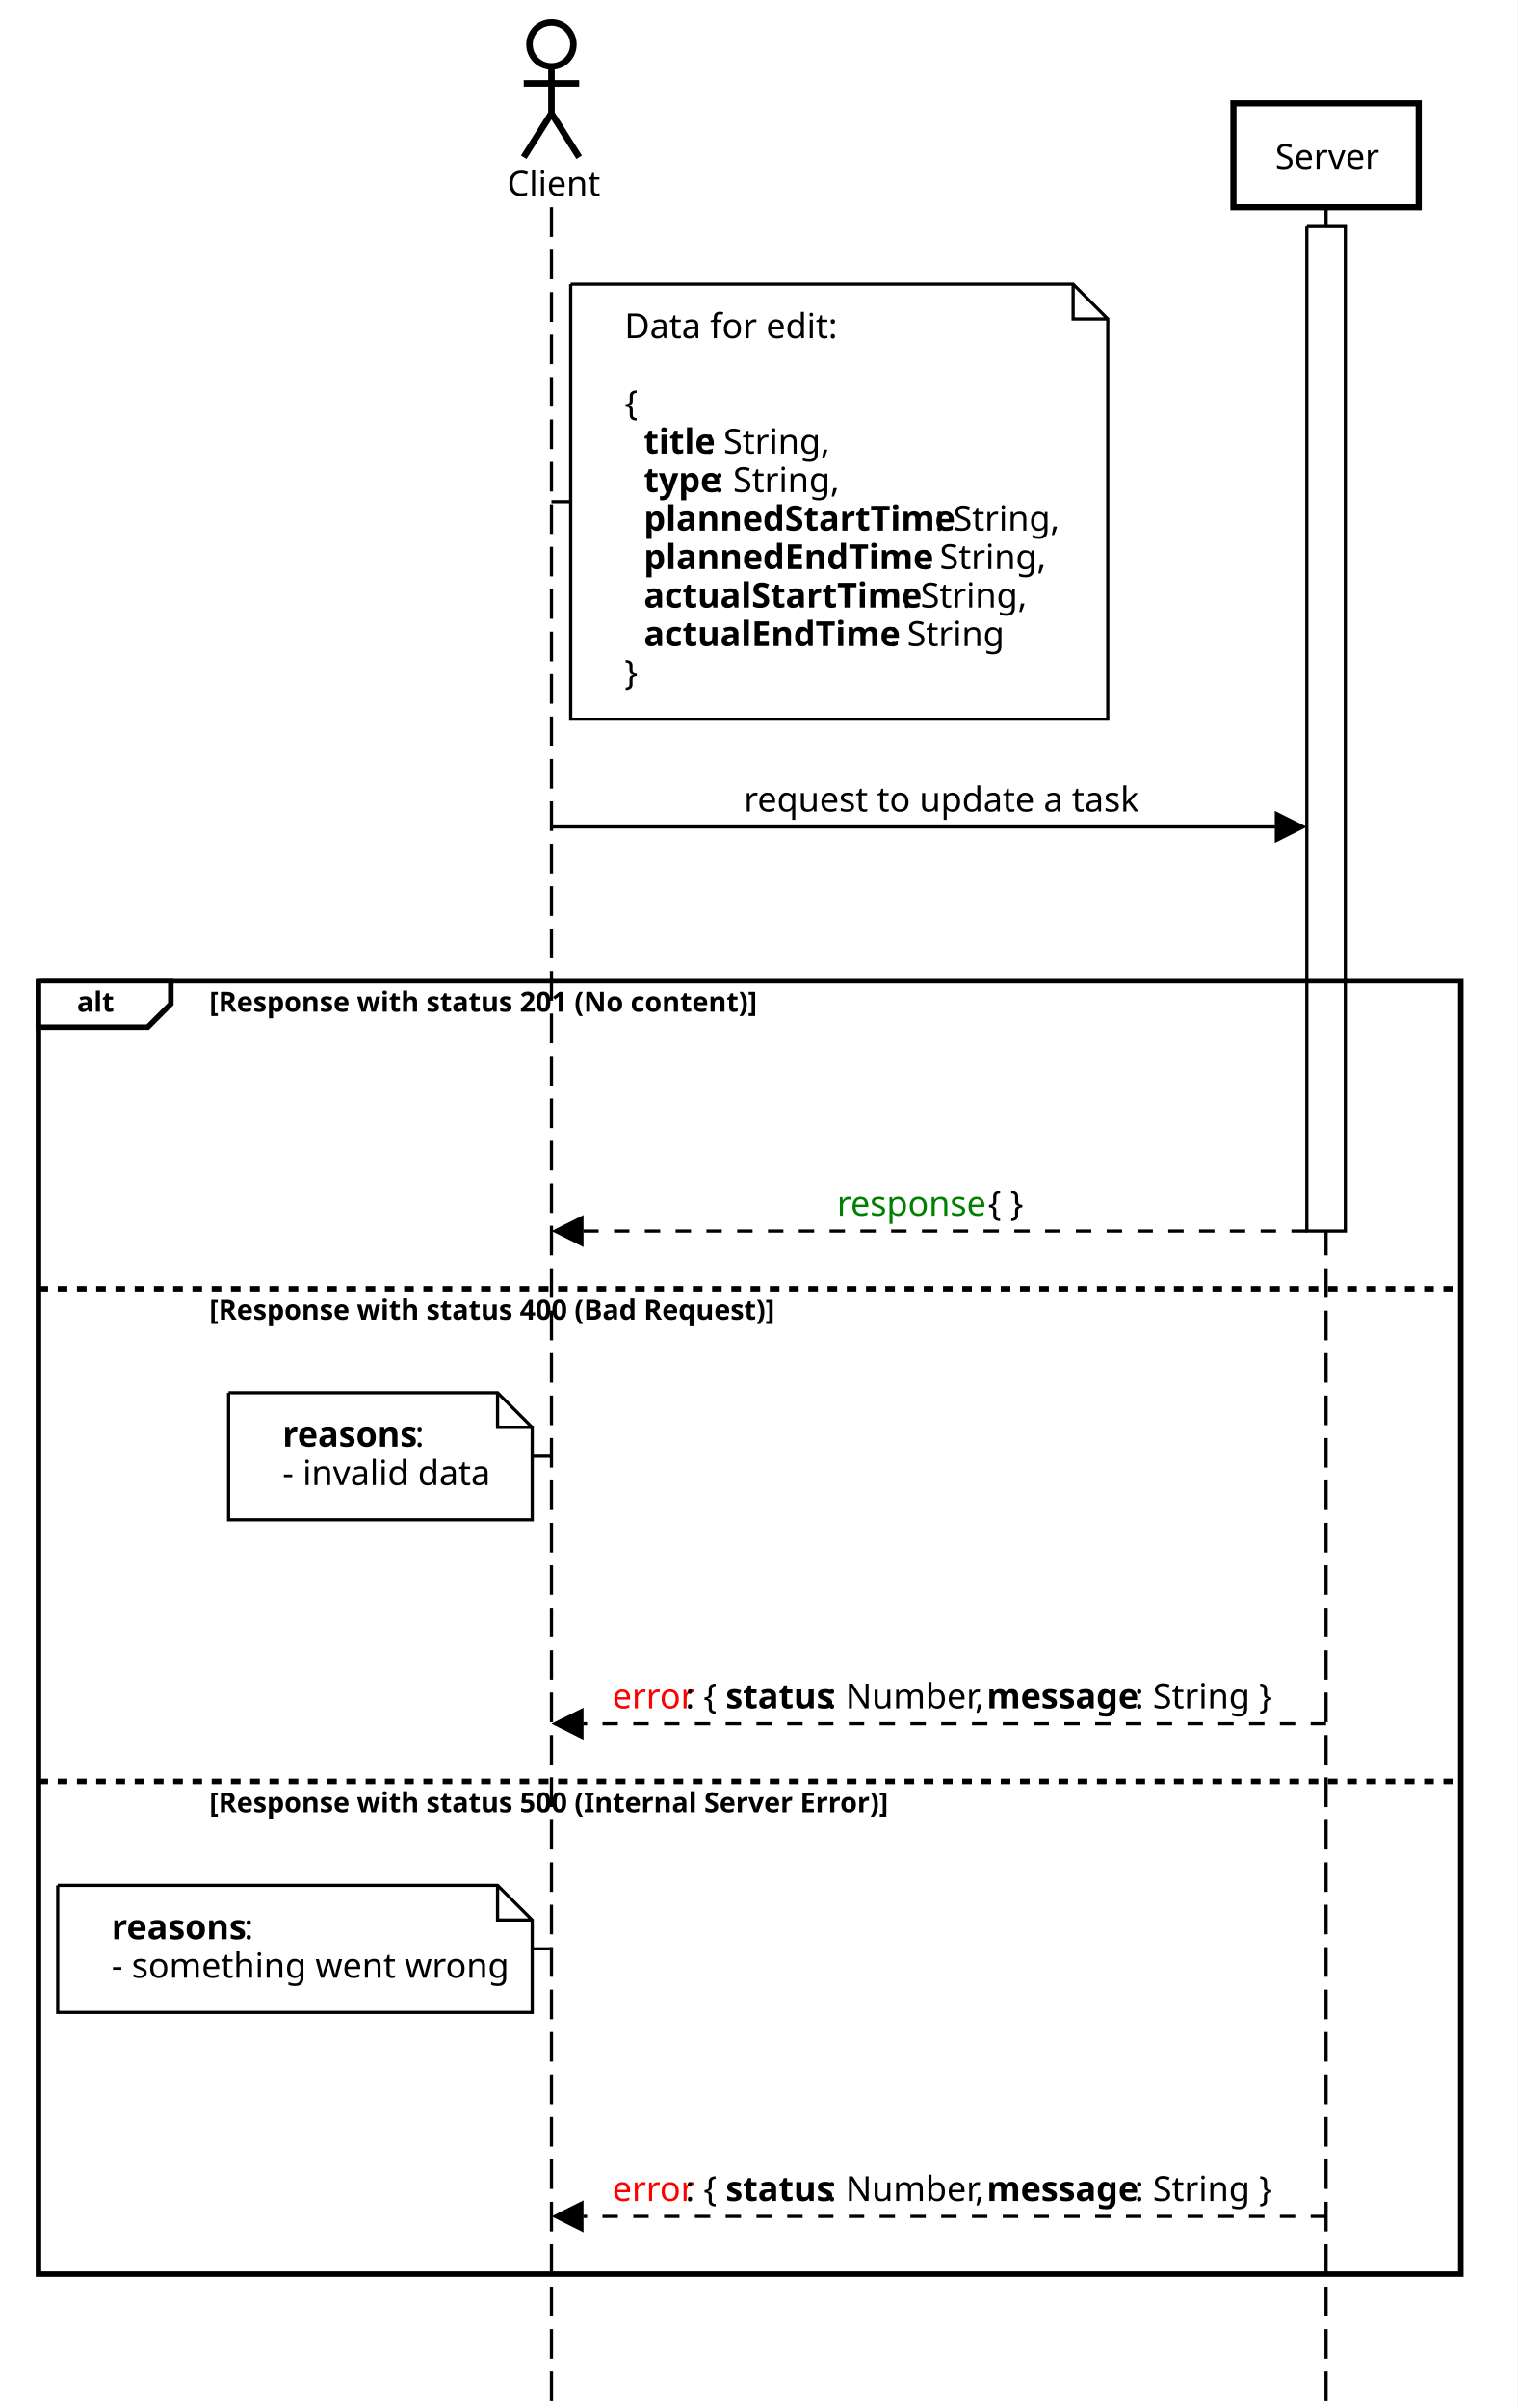
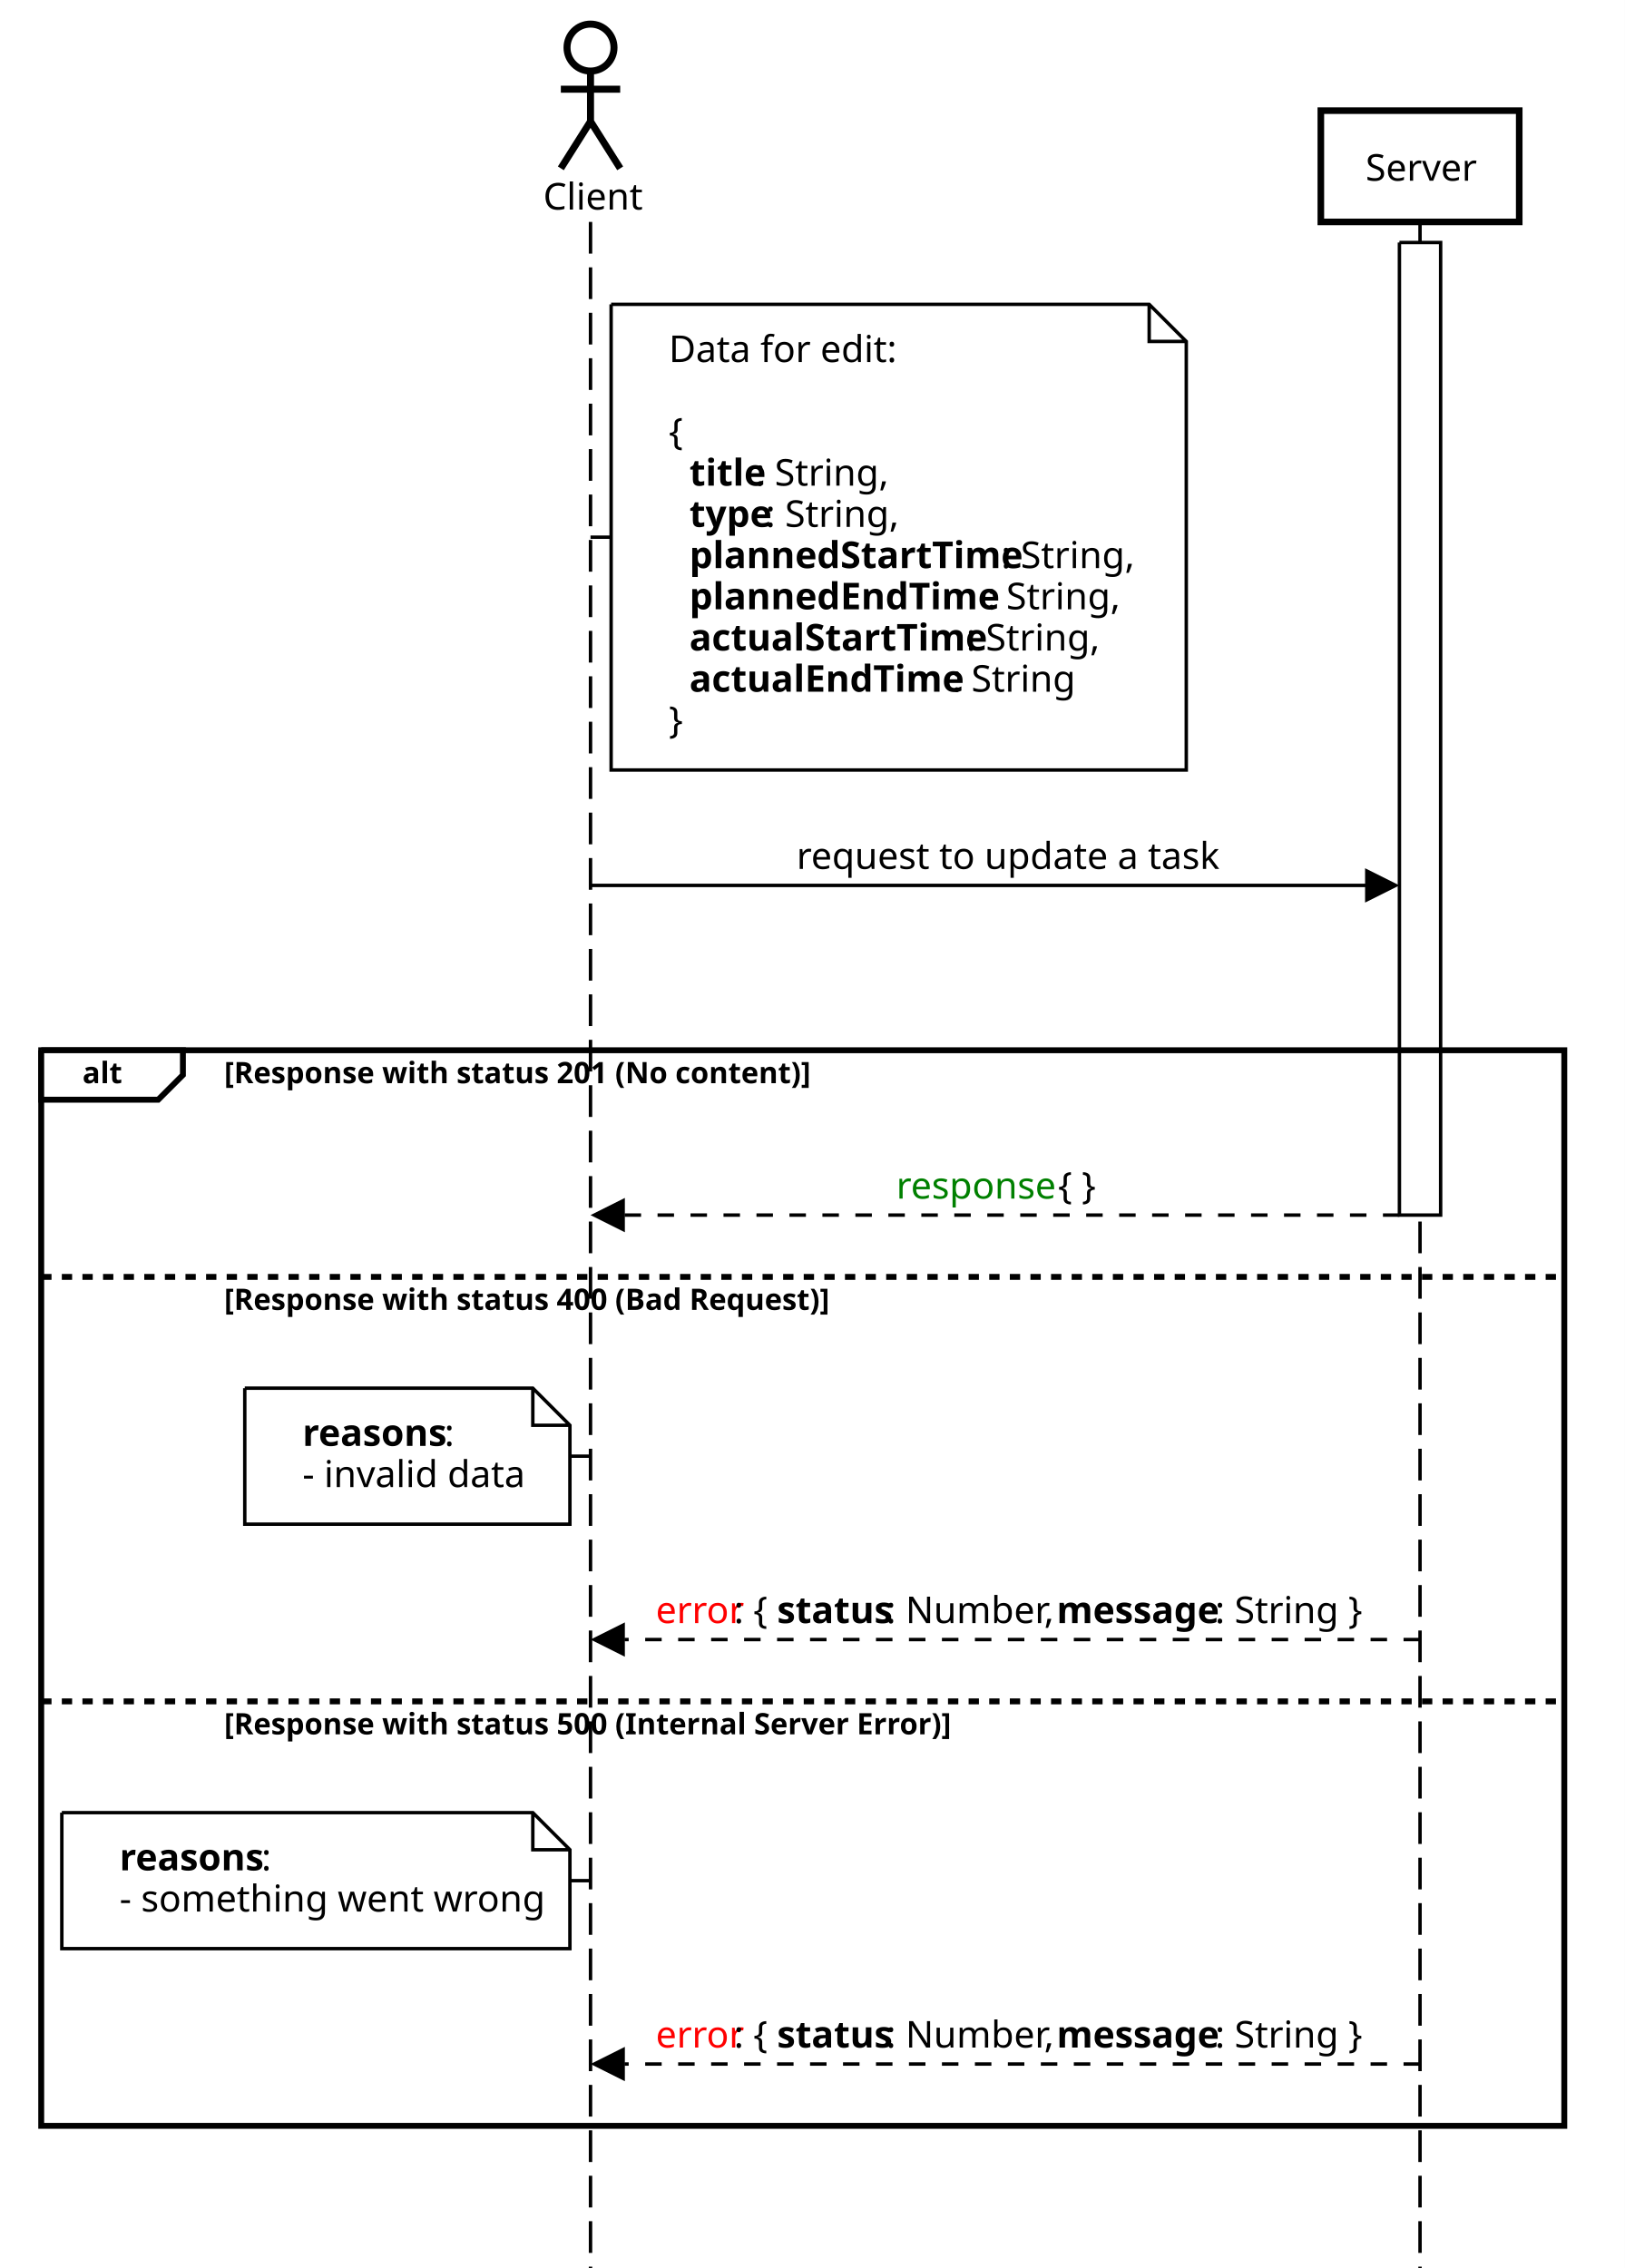
- <svg xmlns="http://www.w3.org/2000/svg" version="1.1" width="644" height="1022">
+ <svg xmlns="http://www.w3.org/2000/svg" version="1.1" width="644" height="899">
  <defs />
  <g>
    <g />
    <g />
    <g />
    <g />
    <g />
    <g />
    <g />
    <g />
    <g />
    <g />
    <g />
    <g />
    <g />
    <g />
    <g />
    <g />
    <g />
    <g />
    <g />
    <g />
    <g />
    <g />
    <g />
    <g />
    <g />
    <g />
    <g />
    <g />
    <g />
    <g />
    <g />
    <g />
    <g />
    <g />
    <g />
    <g />
    <g />
    <g />
    <g />
    <g />
    <g />
    <g />
    <g />
    <g>
-       <rect fill="white" stroke="none" x="0" y="0" width="644" height="1022" />
+       <rect fill="white" stroke="none" x="0" y="0" width="644" height="899" />
    </g>
    <g />
    <g>
-       <path fill="none" stroke="black" paint-order="fill stroke markers" d=" M 234.042 87.965 L 234.042 1022.339" stroke-miterlimit="10" stroke-width="1.361" stroke-dasharray="12.566,5.445" />
-       <path fill="none" stroke="black" paint-order="fill stroke markers" d=" M 562.807 87.965 L 562.807 1022.339" stroke-miterlimit="10" stroke-width="1.361" stroke-dasharray="12.566,5.445" />
+       <path fill="none" stroke="black" paint-order="fill stroke markers" d=" M 234.042 87.965 L 234.042 899.825" stroke-miterlimit="10" stroke-width="1.361" stroke-dasharray="12.566,5.445" />
+       <path fill="none" stroke="black" paint-order="fill stroke markers" d=" M 562.807 87.965 L 562.807 899.825" stroke-miterlimit="10" stroke-width="1.361" stroke-dasharray="12.566,5.445" />
    </g>
    <g>
      <g>
        <path fill="white" stroke="black" paint-order="fill stroke markers" d=" M 243.353 18.867 A 9.311 9.311 0 1 1 243.353 18.858 M 234.042 28.178 L 234.042 48.107 M 222.281 35.366 L 245.804 35.366 M 234.042 48.107 L 222.281 66.729 M 234.042 48.107 L 245.804 66.729" stroke-miterlimit="10" stroke-width="2.777" stroke-dasharray="" />
      </g>
      <g>
        <g />
        <text fill="black" stroke="none" font-family="sans-serif" font-size="11pt" font-style="normal" font-weight="normal" text-decoration="normal" x="215.302" y="83.065" text-anchor="start" dominant-baseline="alphabetic" xml:space="preserve">Client</text>
      </g>
      <path fill="none" stroke="none" />
      <g>
        <path fill="white" stroke="black" paint-order="fill stroke markers" d=" M 523.494 43.86 L 602.12 43.86 L 602.12 87.965 L 523.494 87.965 L 523.494 43.86 Z" stroke-miterlimit="10" stroke-width="2.614" stroke-dasharray="" />
      </g>
      <g>
        <g />
        <text fill="black" stroke="none" font-family="sans-serif" font-size="11pt" font-style="normal" font-weight="normal" text-decoration="normal" x="541.218" y="71.63" text-anchor="start" dominant-baseline="alphabetic" xml:space="preserve">Server</text>
      </g>
    </g>
    <g>
-       <path fill="white" stroke="black" paint-order="fill stroke markers" d=" M 554.639 96.133 L 570.975 96.133 L 570.975 522.481 L 554.639 522.481 L 554.639 96.133" stroke-miterlimit="10" stroke-width="1.361" stroke-dasharray="" />
+       <path fill="white" stroke="black" paint-order="fill stroke markers" d=" M 554.639 96.133 L 570.975 96.133 L 570.975 481.643 L 554.639 481.643 L 554.639 96.133" stroke-miterlimit="10" stroke-width="1.361" stroke-dasharray="" />
      <path fill="white" stroke="black" paint-order="fill stroke markers" d=" M 234.042 212.929 L 242.21 212.929 M 242.21 120.635 L 455.459 120.635 L 470.16 135.337 L 470.16 305.223 L 242.21 305.223 L 242.21 120.635 M 455.459 120.635 L 455.459 135.337 L 470.16 135.337" stroke-miterlimit="10" stroke-width="1.361" stroke-dasharray="" />
      <g>
        <text fill="black" stroke="none" font-family="sans-serif" font-size="11pt" font-style="normal" font-weight="normal" text-decoration="normal" x="265.079" y="143.505" text-anchor="start" dominant-baseline="alphabetic" xml:space="preserve">Data for edit:</text>
        <text fill="black" stroke="none" font-family="sans-serif" font-size="11pt" font-style="normal" font-weight="normal" text-decoration="normal" x="265.079" y="159.84" text-anchor="start" dominant-baseline="alphabetic" xml:space="preserve" />
        <text fill="black" stroke="none" font-family="sans-serif" font-size="11pt" font-style="normal" font-weight="normal" text-decoration="normal" x="265.079" y="176.175" text-anchor="start" dominant-baseline="alphabetic" xml:space="preserve">{</text>
        <text fill="black" stroke="none" font-family="sans-serif" font-size="11pt" font-style="normal" font-weight="normal" text-decoration="normal" x="265.079" y="192.51" text-anchor="start" dominant-baseline="alphabetic" xml:space="preserve">  </text>
        <text fill="black" stroke="none" font-family="sans-serif" font-size="11pt" font-style="normal" font-weight="bold" text-decoration="normal" x="273.225" y="192.51" text-anchor="start" dominant-baseline="alphabetic" xml:space="preserve">title</text>
        <text fill="black" stroke="none" font-family="sans-serif" font-size="11pt" font-style="normal" font-weight="normal" text-decoration="normal" x="299.288" y="192.51" text-anchor="start" dominant-baseline="alphabetic" xml:space="preserve">: String,</text>
        <text fill="black" stroke="none" font-family="sans-serif" font-size="11pt" font-style="normal" font-weight="normal" text-decoration="normal" x="265.079" y="208.846" text-anchor="start" dominant-baseline="alphabetic" xml:space="preserve">  </text>
        <text fill="black" stroke="none" font-family="sans-serif" font-size="11pt" font-style="normal" font-weight="bold" text-decoration="normal" x="273.225" y="208.846" text-anchor="start" dominant-baseline="alphabetic" xml:space="preserve">type</text>
        <text fill="black" stroke="none" font-family="sans-serif" font-size="11pt" font-style="normal" font-weight="normal" text-decoration="normal" x="303.369" y="208.846" text-anchor="start" dominant-baseline="alphabetic" xml:space="preserve">: String,</text>
        <text fill="black" stroke="none" font-family="sans-serif" font-size="11pt" font-style="normal" font-weight="normal" text-decoration="normal" x="265.079" y="225.181" text-anchor="start" dominant-baseline="alphabetic" xml:space="preserve">  </text>
        <text fill="black" stroke="none" font-family="sans-serif" font-size="11pt" font-style="normal" font-weight="bold" text-decoration="normal" x="273.225" y="225.181" text-anchor="start" dominant-baseline="alphabetic" xml:space="preserve">plannedStartTime</text>
        <text fill="black" stroke="none" font-family="sans-serif" font-size="11pt" font-style="normal" font-weight="normal" text-decoration="normal" x="396.776" y="225.181" text-anchor="start" dominant-baseline="alphabetic" xml:space="preserve">: String,</text>
        <text fill="black" stroke="none" font-family="sans-serif" font-size="11pt" font-style="normal" font-weight="normal" text-decoration="normal" x="265.079" y="241.516" text-anchor="start" dominant-baseline="alphabetic" xml:space="preserve">  </text>
        <text fill="black" stroke="none" font-family="sans-serif" font-size="11pt" font-style="normal" font-weight="bold" text-decoration="normal" x="273.225" y="241.516" text-anchor="start" dominant-baseline="alphabetic" xml:space="preserve">plannedEndTime</text>
        <text fill="black" stroke="none" font-family="sans-serif" font-size="11pt" font-style="normal" font-weight="normal" text-decoration="normal" x="391.064" y="241.516" text-anchor="start" dominant-baseline="alphabetic" xml:space="preserve">: String,</text>
        <text fill="black" stroke="none" font-family="sans-serif" font-size="11pt" font-style="normal" font-weight="normal" text-decoration="normal" x="265.079" y="257.851" text-anchor="start" dominant-baseline="alphabetic" xml:space="preserve">  </text>
        <text fill="black" stroke="none" font-family="sans-serif" font-size="11pt" font-style="normal" font-weight="bold" text-decoration="normal" x="273.225" y="257.851" text-anchor="start" dominant-baseline="alphabetic" xml:space="preserve">actualStartTime</text>
        <text fill="black" stroke="none" font-family="sans-serif" font-size="11pt" font-style="normal" font-weight="normal" text-decoration="normal" x="382.946" y="257.851" text-anchor="start" dominant-baseline="alphabetic" xml:space="preserve">: String,</text>
        <text fill="black" stroke="none" font-family="sans-serif" font-size="11pt" font-style="normal" font-weight="normal" text-decoration="normal" x="265.079" y="274.186" text-anchor="start" dominant-baseline="alphabetic" xml:space="preserve">  </text>
        <text fill="black" stroke="none" font-family="sans-serif" font-size="11pt" font-style="normal" font-weight="bold" text-decoration="normal" x="273.225" y="274.186" text-anchor="start" dominant-baseline="alphabetic" xml:space="preserve">actualEndTime</text>
        <text fill="black" stroke="none" font-family="sans-serif" font-size="11pt" font-style="normal" font-weight="normal" text-decoration="normal" x="377.234" y="274.186" text-anchor="start" dominant-baseline="alphabetic" xml:space="preserve">: String</text>
        <text fill="black" stroke="none" font-family="sans-serif" font-size="11pt" font-style="normal" font-weight="normal" text-decoration="normal" x="265.079" y="290.522" text-anchor="start" dominant-baseline="alphabetic" xml:space="preserve">}</text>
      </g>
      <g>
        <g>
          <rect fill="white" stroke="none" x="313.244" y="329.726" width="162.195" height="21.236" />
        </g>
        <text fill="black" stroke="none" font-family="sans-serif" font-size="11pt" font-style="normal" font-weight="normal" text-decoration="normal" x="315.694" y="344.428" text-anchor="start" dominant-baseline="alphabetic" xml:space="preserve">request to update a task</text>
      </g>
      <g>
        <path fill="none" stroke="black" paint-order="fill stroke markers" d=" M 234.042 350.962 L 541.19 350.962" stroke-miterlimit="10" stroke-width="1.361" stroke-dasharray="" />
        <g transform="translate(554.6394,350.9618) translate(-554.6394,-350.9618)">
          <path fill="black" stroke="none" paint-order="stroke fill markers" d=" M 541.027 344.156 L 554.639 350.962 L 541.027 357.768 Z" />
        </g>
      </g>
      <g>
        <g>
-           <rect fill="white" stroke="none" x="352.768" y="501.246" width="83.147" height="21.236" />
+           <rect fill="white" stroke="none" x="352.768" y="460.408" width="83.147" height="21.236" />
        </g>
-         <text fill="green" stroke="none" font-family="sans-serif" font-size="11pt" font-style="normal" font-weight="normal" text-decoration="normal" x="355.218" y="515.947" text-anchor="start" dominant-baseline="alphabetic" xml:space="preserve">response</text>
-         <text fill="black" stroke="none" font-family="sans-serif" font-size="11pt" font-style="normal" font-weight="normal" text-decoration="normal" x="415.526" y="515.947" text-anchor="start" dominant-baseline="alphabetic" xml:space="preserve"> { }</text>
+         <text fill="green" stroke="none" font-family="sans-serif" font-size="11pt" font-style="normal" font-weight="normal" text-decoration="normal" x="355.218" y="475.109" text-anchor="start" dominant-baseline="alphabetic" xml:space="preserve">response</text>
+         <text fill="black" stroke="none" font-family="sans-serif" font-size="11pt" font-style="normal" font-weight="normal" text-decoration="normal" x="415.526" y="475.109" text-anchor="start" dominant-baseline="alphabetic" xml:space="preserve"> { }</text>
      </g>
      <g>
-         <path fill="none" stroke="black" paint-order="fill stroke markers" d=" M 554.639 522.481 L 247.492 522.481" stroke-miterlimit="10" stroke-width="1.361" stroke-dasharray="6.534" />
-         <g transform="translate(234.0424,522.4815) translate(-234.0424,-522.4815)">
-           <path fill="black" stroke="none" paint-order="stroke fill markers" d=" M 247.655 515.675 L 234.042 522.481 L 247.655 529.288 Z" />
+         <path fill="none" stroke="black" paint-order="fill stroke markers" d=" M 554.639 481.643 L 247.492 481.643" stroke-miterlimit="10" stroke-width="1.361" stroke-dasharray="6.534" />
+         <g transform="translate(234.0424,481.6435) translate(-234.0424,-481.6435)">
+           <path fill="black" stroke="none" paint-order="stroke fill markers" d=" M 247.655 474.837 L 234.042 481.643 L 247.655 488.45 Z" />
        </g>
      </g>
-       <path fill="white" stroke="black" paint-order="fill stroke markers" d=" M 234.042 618.042 L 225.875 618.042 M 97.015 591.089 L 211.173 591.089 L 225.875 605.791 L 225.875 644.996 L 97.015 644.996 L 97.015 591.089 M 211.173 591.089 L 211.173 605.791 L 225.875 605.791" stroke-miterlimit="10" stroke-width="1.361" stroke-dasharray="" />
+       <path fill="white" stroke="black" paint-order="fill stroke markers" d=" M 234.042 577.204 L 225.875 577.204 M 97.015 550.251 L 211.173 550.251 L 225.875 564.953 L 225.875 604.157 L 97.015 604.157 L 97.015 550.251 M 211.173 550.251 L 211.173 564.953 L 225.875 564.953" stroke-miterlimit="10" stroke-width="1.361" stroke-dasharray="" />
      <g>
-         <text fill="black" stroke="none" font-family="sans-serif" font-size="11pt" font-style="normal" font-weight="bold" text-decoration="normal" x="119.885" y="613.959" text-anchor="start" dominant-baseline="alphabetic" xml:space="preserve">reasons</text>
-         <text fill="black" stroke="none" font-family="sans-serif" font-size="11pt" font-style="normal" font-weight="normal" text-decoration="normal" x="176.112" y="613.959" text-anchor="start" dominant-baseline="alphabetic" xml:space="preserve">:</text>
-         <text fill="black" stroke="none" font-family="sans-serif" font-size="11pt" font-style="normal" font-weight="normal" text-decoration="normal" x="119.885" y="630.294" text-anchor="start" dominant-baseline="alphabetic" xml:space="preserve">- invalid data</text>
+         <text fill="black" stroke="none" font-family="sans-serif" font-size="11pt" font-style="normal" font-weight="bold" text-decoration="normal" x="119.885" y="573.121" text-anchor="start" dominant-baseline="alphabetic" xml:space="preserve">reasons</text>
+         <text fill="black" stroke="none" font-family="sans-serif" font-size="11pt" font-style="normal" font-weight="normal" text-decoration="normal" x="176.112" y="573.121" text-anchor="start" dominant-baseline="alphabetic" xml:space="preserve">:</text>
+         <text fill="black" stroke="none" font-family="sans-serif" font-size="11pt" font-style="normal" font-weight="normal" text-decoration="normal" x="119.885" y="589.456" text-anchor="start" dominant-baseline="alphabetic" xml:space="preserve">- invalid data</text>
      </g>
      <g>
        <g>
-           <rect fill="white" stroke="none" x="257.456" y="710.336" width="281.937" height="21.236" />
+           <rect fill="white" stroke="none" x="257.456" y="628.66" width="281.937" height="21.236" />
        </g>
-         <text fill="red" stroke="none" font-family="sans-serif" font-size="11pt" font-style="normal" font-weight="normal" text-decoration="normal" x="259.907" y="725.038" text-anchor="start" dominant-baseline="alphabetic" xml:space="preserve">error</text>
-         <text fill="black" stroke="none" font-family="sans-serif" font-size="11pt" font-style="normal" font-weight="normal" text-decoration="normal" x="290.859" y="725.038" text-anchor="start" dominant-baseline="alphabetic" xml:space="preserve">: { </text>
-         <text fill="black" stroke="none" font-family="sans-serif" font-size="11pt" font-style="normal" font-weight="bold" text-decoration="normal" x="307.974" y="725.038" text-anchor="start" dominant-baseline="alphabetic" xml:space="preserve">status</text>
-         <text fill="black" stroke="none" font-family="sans-serif" font-size="11pt" font-style="normal" font-weight="normal" text-decoration="normal" x="351.152" y="725.038" text-anchor="start" dominant-baseline="alphabetic" xml:space="preserve">: Number, </text>
-         <text fill="black" stroke="none" font-family="sans-serif" font-size="11pt" font-style="normal" font-weight="bold" text-decoration="normal" x="418.775" y="725.038" text-anchor="start" dominant-baseline="alphabetic" xml:space="preserve">message</text>
-         <text fill="black" stroke="none" font-family="sans-serif" font-size="11pt" font-style="normal" font-weight="normal" text-decoration="normal" x="481.531" y="725.038" text-anchor="start" dominant-baseline="alphabetic" xml:space="preserve">: String }</text>
+         <text fill="red" stroke="none" font-family="sans-serif" font-size="11pt" font-style="normal" font-weight="normal" text-decoration="normal" x="259.907" y="643.362" text-anchor="start" dominant-baseline="alphabetic" xml:space="preserve">error</text>
+         <text fill="black" stroke="none" font-family="sans-serif" font-size="11pt" font-style="normal" font-weight="normal" text-decoration="normal" x="290.859" y="643.362" text-anchor="start" dominant-baseline="alphabetic" xml:space="preserve">: { </text>
+         <text fill="black" stroke="none" font-family="sans-serif" font-size="11pt" font-style="normal" font-weight="bold" text-decoration="normal" x="307.974" y="643.362" text-anchor="start" dominant-baseline="alphabetic" xml:space="preserve">status</text>
+         <text fill="black" stroke="none" font-family="sans-serif" font-size="11pt" font-style="normal" font-weight="normal" text-decoration="normal" x="351.152" y="643.362" text-anchor="start" dominant-baseline="alphabetic" xml:space="preserve">: Number, </text>
+         <text fill="black" stroke="none" font-family="sans-serif" font-size="11pt" font-style="normal" font-weight="bold" text-decoration="normal" x="418.775" y="643.362" text-anchor="start" dominant-baseline="alphabetic" xml:space="preserve">message</text>
+         <text fill="black" stroke="none" font-family="sans-serif" font-size="11pt" font-style="normal" font-weight="normal" text-decoration="normal" x="481.531" y="643.362" text-anchor="start" dominant-baseline="alphabetic" xml:space="preserve">: String }</text>
      </g>
      <g>
-         <path fill="none" stroke="black" paint-order="fill stroke markers" d=" M 562.807 731.572 L 247.492 731.572" stroke-miterlimit="10" stroke-width="1.361" stroke-dasharray="6.534" />
-         <g transform="translate(234.0424,731.5721) translate(-234.0424,-731.5721)">
-           <path fill="black" stroke="none" paint-order="stroke fill markers" d=" M 247.655 724.766 L 234.042 731.572 L 247.655 738.378 Z" />
+         <path fill="none" stroke="black" paint-order="fill stroke markers" d=" M 562.807 649.896 L 247.492 649.896" stroke-miterlimit="10" stroke-width="1.361" stroke-dasharray="6.534" />
+         <g transform="translate(234.0424,649.8961) translate(-234.0424,-649.8961)">
+           <path fill="black" stroke="none" paint-order="stroke fill markers" d=" M 247.655 643.09 L 234.042 649.896 L 247.655 656.702 Z" />
        </g>
      </g>
-       <path fill="white" stroke="black" paint-order="fill stroke markers" d=" M 234.042 827.133 L 225.875 827.133 M 24.503 800.18 L 211.173 800.18 L 225.875 814.882 L 225.875 854.086 L 24.503 854.086 L 24.503 800.18 M 211.173 800.18 L 211.173 814.882 L 225.875 814.882" stroke-miterlimit="10" stroke-width="1.361" stroke-dasharray="" />
+       <path fill="white" stroke="black" paint-order="fill stroke markers" d=" M 234.042 745.457 L 225.875 745.457 M 24.503 718.504 L 211.173 718.504 L 225.875 733.206 L 225.875 772.41 L 24.503 772.41 L 24.503 718.504 M 211.173 718.504 L 211.173 733.206 L 225.875 733.206" stroke-miterlimit="10" stroke-width="1.361" stroke-dasharray="" />
      <g>
-         <text fill="black" stroke="none" font-family="sans-serif" font-size="11pt" font-style="normal" font-weight="bold" text-decoration="normal" x="47.372" y="823.049" text-anchor="start" dominant-baseline="alphabetic" xml:space="preserve">reasons</text>
-         <text fill="black" stroke="none" font-family="sans-serif" font-size="11pt" font-style="normal" font-weight="normal" text-decoration="normal" x="103.6" y="823.049" text-anchor="start" dominant-baseline="alphabetic" xml:space="preserve">:</text>
-         <text fill="black" stroke="none" font-family="sans-serif" font-size="11pt" font-style="normal" font-weight="normal" text-decoration="normal" x="47.372" y="839.384" text-anchor="start" dominant-baseline="alphabetic" xml:space="preserve">- something went wrong</text>
+         <text fill="black" stroke="none" font-family="sans-serif" font-size="11pt" font-style="normal" font-weight="bold" text-decoration="normal" x="47.372" y="741.373" text-anchor="start" dominant-baseline="alphabetic" xml:space="preserve">reasons</text>
+         <text fill="black" stroke="none" font-family="sans-serif" font-size="11pt" font-style="normal" font-weight="normal" text-decoration="normal" x="103.6" y="741.373" text-anchor="start" dominant-baseline="alphabetic" xml:space="preserve">:</text>
+         <text fill="black" stroke="none" font-family="sans-serif" font-size="11pt" font-style="normal" font-weight="normal" text-decoration="normal" x="47.372" y="757.708" text-anchor="start" dominant-baseline="alphabetic" xml:space="preserve">- something went wrong</text>
      </g>
      <g>
        <g>
-           <rect fill="white" stroke="none" x="257.456" y="919.427" width="281.937" height="21.236" />
+           <rect fill="white" stroke="none" x="257.456" y="796.913" width="281.937" height="21.236" />
        </g>
-         <text fill="red" stroke="none" font-family="sans-serif" font-size="11pt" font-style="normal" font-weight="normal" text-decoration="normal" x="259.907" y="934.129" text-anchor="start" dominant-baseline="alphabetic" xml:space="preserve">error</text>
-         <text fill="black" stroke="none" font-family="sans-serif" font-size="11pt" font-style="normal" font-weight="normal" text-decoration="normal" x="290.859" y="934.129" text-anchor="start" dominant-baseline="alphabetic" xml:space="preserve">: { </text>
-         <text fill="black" stroke="none" font-family="sans-serif" font-size="11pt" font-style="normal" font-weight="bold" text-decoration="normal" x="307.974" y="934.129" text-anchor="start" dominant-baseline="alphabetic" xml:space="preserve">status</text>
-         <text fill="black" stroke="none" font-family="sans-serif" font-size="11pt" font-style="normal" font-weight="normal" text-decoration="normal" x="351.152" y="934.129" text-anchor="start" dominant-baseline="alphabetic" xml:space="preserve">: Number, </text>
-         <text fill="black" stroke="none" font-family="sans-serif" font-size="11pt" font-style="normal" font-weight="bold" text-decoration="normal" x="418.775" y="934.129" text-anchor="start" dominant-baseline="alphabetic" xml:space="preserve">message</text>
-         <text fill="black" stroke="none" font-family="sans-serif" font-size="11pt" font-style="normal" font-weight="normal" text-decoration="normal" x="481.531" y="934.129" text-anchor="start" dominant-baseline="alphabetic" xml:space="preserve">: String }</text>
+         <text fill="red" stroke="none" font-family="sans-serif" font-size="11pt" font-style="normal" font-weight="normal" text-decoration="normal" x="259.907" y="811.615" text-anchor="start" dominant-baseline="alphabetic" xml:space="preserve">error</text>
+         <text fill="black" stroke="none" font-family="sans-serif" font-size="11pt" font-style="normal" font-weight="normal" text-decoration="normal" x="290.859" y="811.615" text-anchor="start" dominant-baseline="alphabetic" xml:space="preserve">: { </text>
+         <text fill="black" stroke="none" font-family="sans-serif" font-size="11pt" font-style="normal" font-weight="bold" text-decoration="normal" x="307.974" y="811.615" text-anchor="start" dominant-baseline="alphabetic" xml:space="preserve">status</text>
+         <text fill="black" stroke="none" font-family="sans-serif" font-size="11pt" font-style="normal" font-weight="normal" text-decoration="normal" x="351.152" y="811.615" text-anchor="start" dominant-baseline="alphabetic" xml:space="preserve">: Number, </text>
+         <text fill="black" stroke="none" font-family="sans-serif" font-size="11pt" font-style="normal" font-weight="bold" text-decoration="normal" x="418.775" y="811.615" text-anchor="start" dominant-baseline="alphabetic" xml:space="preserve">message</text>
+         <text fill="black" stroke="none" font-family="sans-serif" font-size="11pt" font-style="normal" font-weight="normal" text-decoration="normal" x="481.531" y="811.615" text-anchor="start" dominant-baseline="alphabetic" xml:space="preserve">: String }</text>
      </g>
      <g>
-         <path fill="none" stroke="black" paint-order="fill stroke markers" d=" M 562.807 940.663 L 247.492 940.663" stroke-miterlimit="10" stroke-width="1.361" stroke-dasharray="6.534" />
-         <g transform="translate(234.0424,940.6627) translate(-234.0424,-940.6627)">
-           <path fill="black" stroke="none" paint-order="stroke fill markers" d=" M 247.655 933.856 L 234.042 940.663 L 247.655 947.469 Z" />
+         <path fill="none" stroke="black" paint-order="fill stroke markers" d=" M 562.807 818.149 L 247.492 818.149" stroke-miterlimit="10" stroke-width="1.361" stroke-dasharray="6.534" />
+         <g transform="translate(234.0424,818.1487) translate(-234.0424,-818.1487)">
+           <path fill="black" stroke="none" paint-order="stroke fill markers" d=" M 247.655 811.342 L 234.042 818.149 L 247.655 824.955 Z" />
        </g>
      </g>
      <g>
        <g />
-         <path fill="none" stroke="black" paint-order="fill stroke markers" d=" M 16.335 416.303 L 619.98 416.303 L 619.98 965.165 L 16.335 965.165 L 16.335 416.303 Z" stroke-miterlimit="10" stroke-width="2.334" stroke-dasharray="" />
+         <path fill="none" stroke="black" paint-order="fill stroke markers" d=" M 16.335 416.303 L 619.98 416.303 L 619.98 842.651 L 16.335 842.651 L 16.335 416.303 Z" stroke-miterlimit="10" stroke-width="2.334" stroke-dasharray="" />
        <path fill="white" stroke="black" paint-order="fill stroke markers" d=" M 16.335 416.303 L 16.335 435.905 L 62.694 435.905 L 72.496 426.104 L 72.496 416.303 L 16.335 416.303" stroke-miterlimit="10" stroke-width="2.334" stroke-dasharray="" />
        <text fill="black" stroke="none" font-family="sans-serif" font-size="8.8pt" font-style="normal" font-weight="bold" text-decoration="normal" x="32.67" y="429.371" text-anchor="start" dominant-baseline="alphabetic" xml:space="preserve">alt</text>
        <text fill="black" stroke="none" font-family="sans-serif" font-size="8.8pt" font-style="normal" font-weight="bold" text-decoration="normal" x="88.831" y="429.371" text-anchor="start" dominant-baseline="alphabetic" xml:space="preserve">[Response with status 201 (No content)]</text>
        <g>
-           <path fill="none" stroke="black" paint-order="fill stroke markers" d=" M 16.335 546.984 L 619.98 546.984" stroke-miterlimit="10" stroke-width="2.334" stroke-dasharray="4.084" />
+           <path fill="none" stroke="black" paint-order="fill stroke markers" d=" M 16.335 506.146 L 619.98 506.146" stroke-miterlimit="10" stroke-width="2.334" stroke-dasharray="4.084" />
        </g>
        <g />
-         <text fill="black" stroke="none" font-family="sans-serif" font-size="8.8pt" font-style="normal" font-weight="bold" text-decoration="normal" x="88.831" y="560.052" text-anchor="start" dominant-baseline="alphabetic" xml:space="preserve">[Response with status 400 (Bad Request)]</text>
+         <text fill="black" stroke="none" font-family="sans-serif" font-size="8.8pt" font-style="normal" font-weight="bold" text-decoration="normal" x="88.831" y="519.214" text-anchor="start" dominant-baseline="alphabetic" xml:space="preserve">[Response with status 400 (Bad Request)]</text>
        <g>
-           <path fill="none" stroke="black" paint-order="fill stroke markers" d=" M 16.335 756.075 L 619.98 756.075" stroke-miterlimit="10" stroke-width="2.334" stroke-dasharray="4.084" />
+           <path fill="none" stroke="black" paint-order="fill stroke markers" d=" M 16.335 674.399 L 619.98 674.399" stroke-miterlimit="10" stroke-width="2.334" stroke-dasharray="4.084" />
        </g>
        <g />
-         <text fill="black" stroke="none" font-family="sans-serif" font-size="8.8pt" font-style="normal" font-weight="bold" text-decoration="normal" x="88.831" y="769.143" text-anchor="start" dominant-baseline="alphabetic" xml:space="preserve">[Response with status 500 (Internal Server Error)]</text>
+         <text fill="black" stroke="none" font-family="sans-serif" font-size="8.8pt" font-style="normal" font-weight="bold" text-decoration="normal" x="88.831" y="687.467" text-anchor="start" dominant-baseline="alphabetic" xml:space="preserve">[Response with status 500 (Internal Server Error)]</text>
      </g>
      <g />
      <g />
    </g>
    <g />
    <g />
  </g>
</svg>
